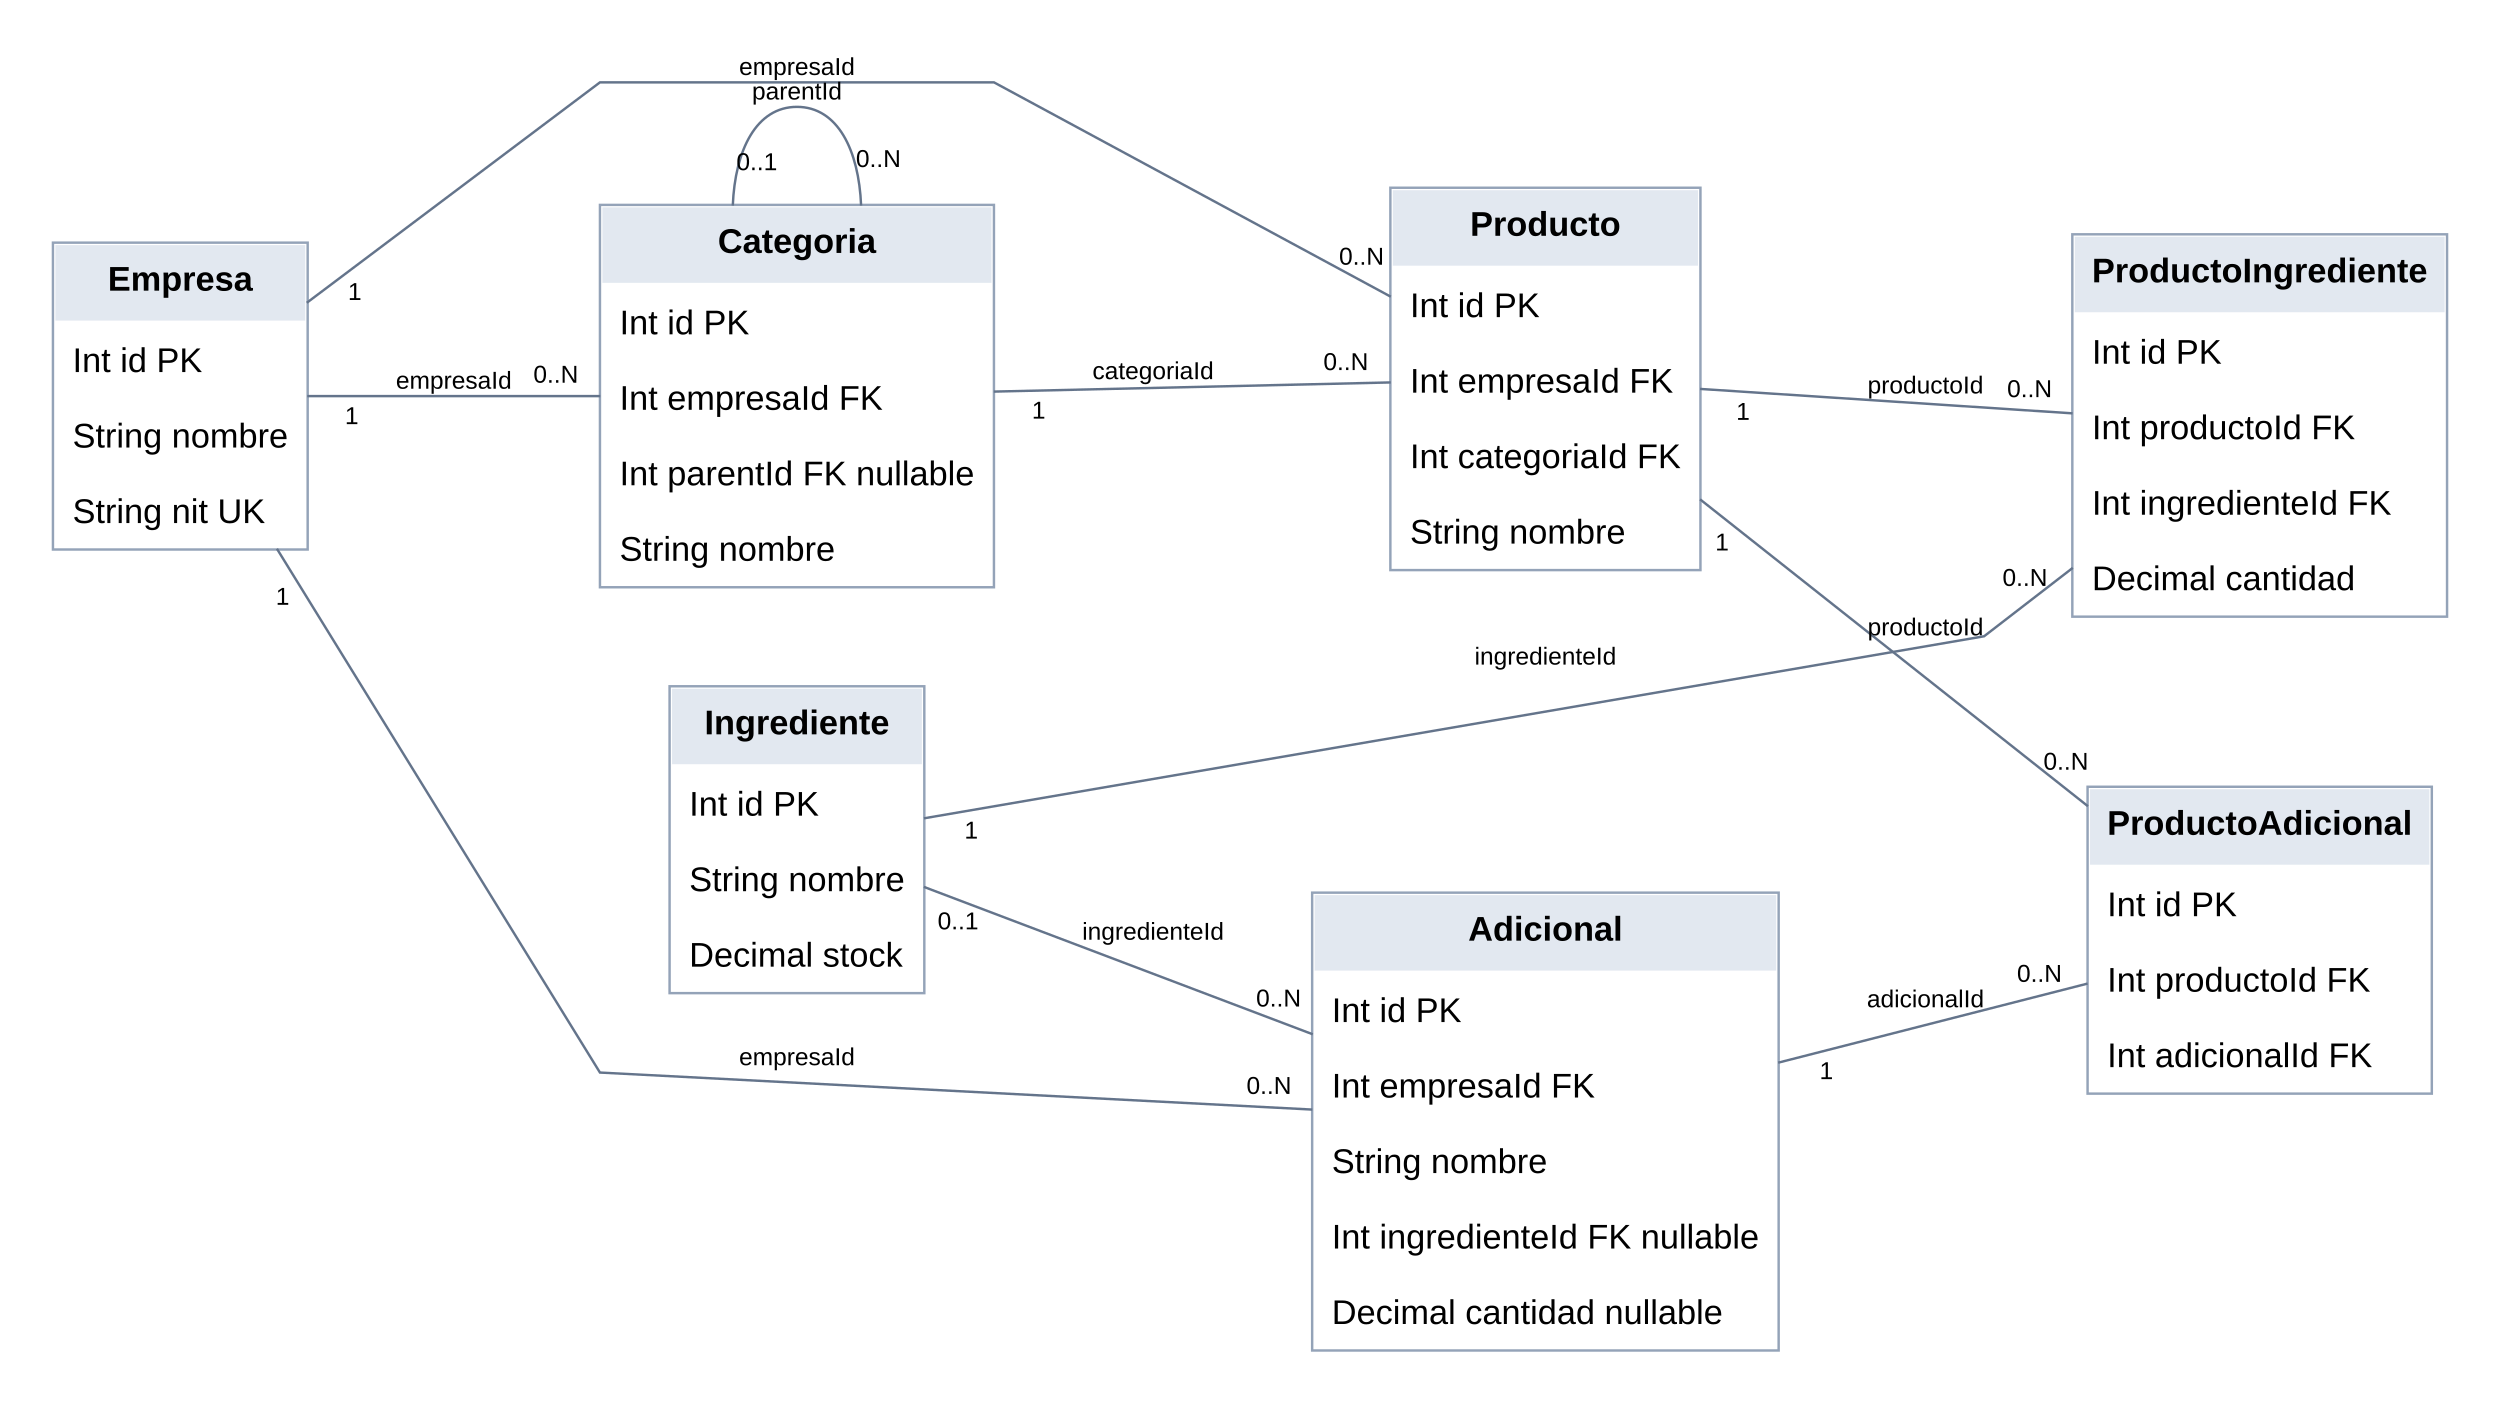
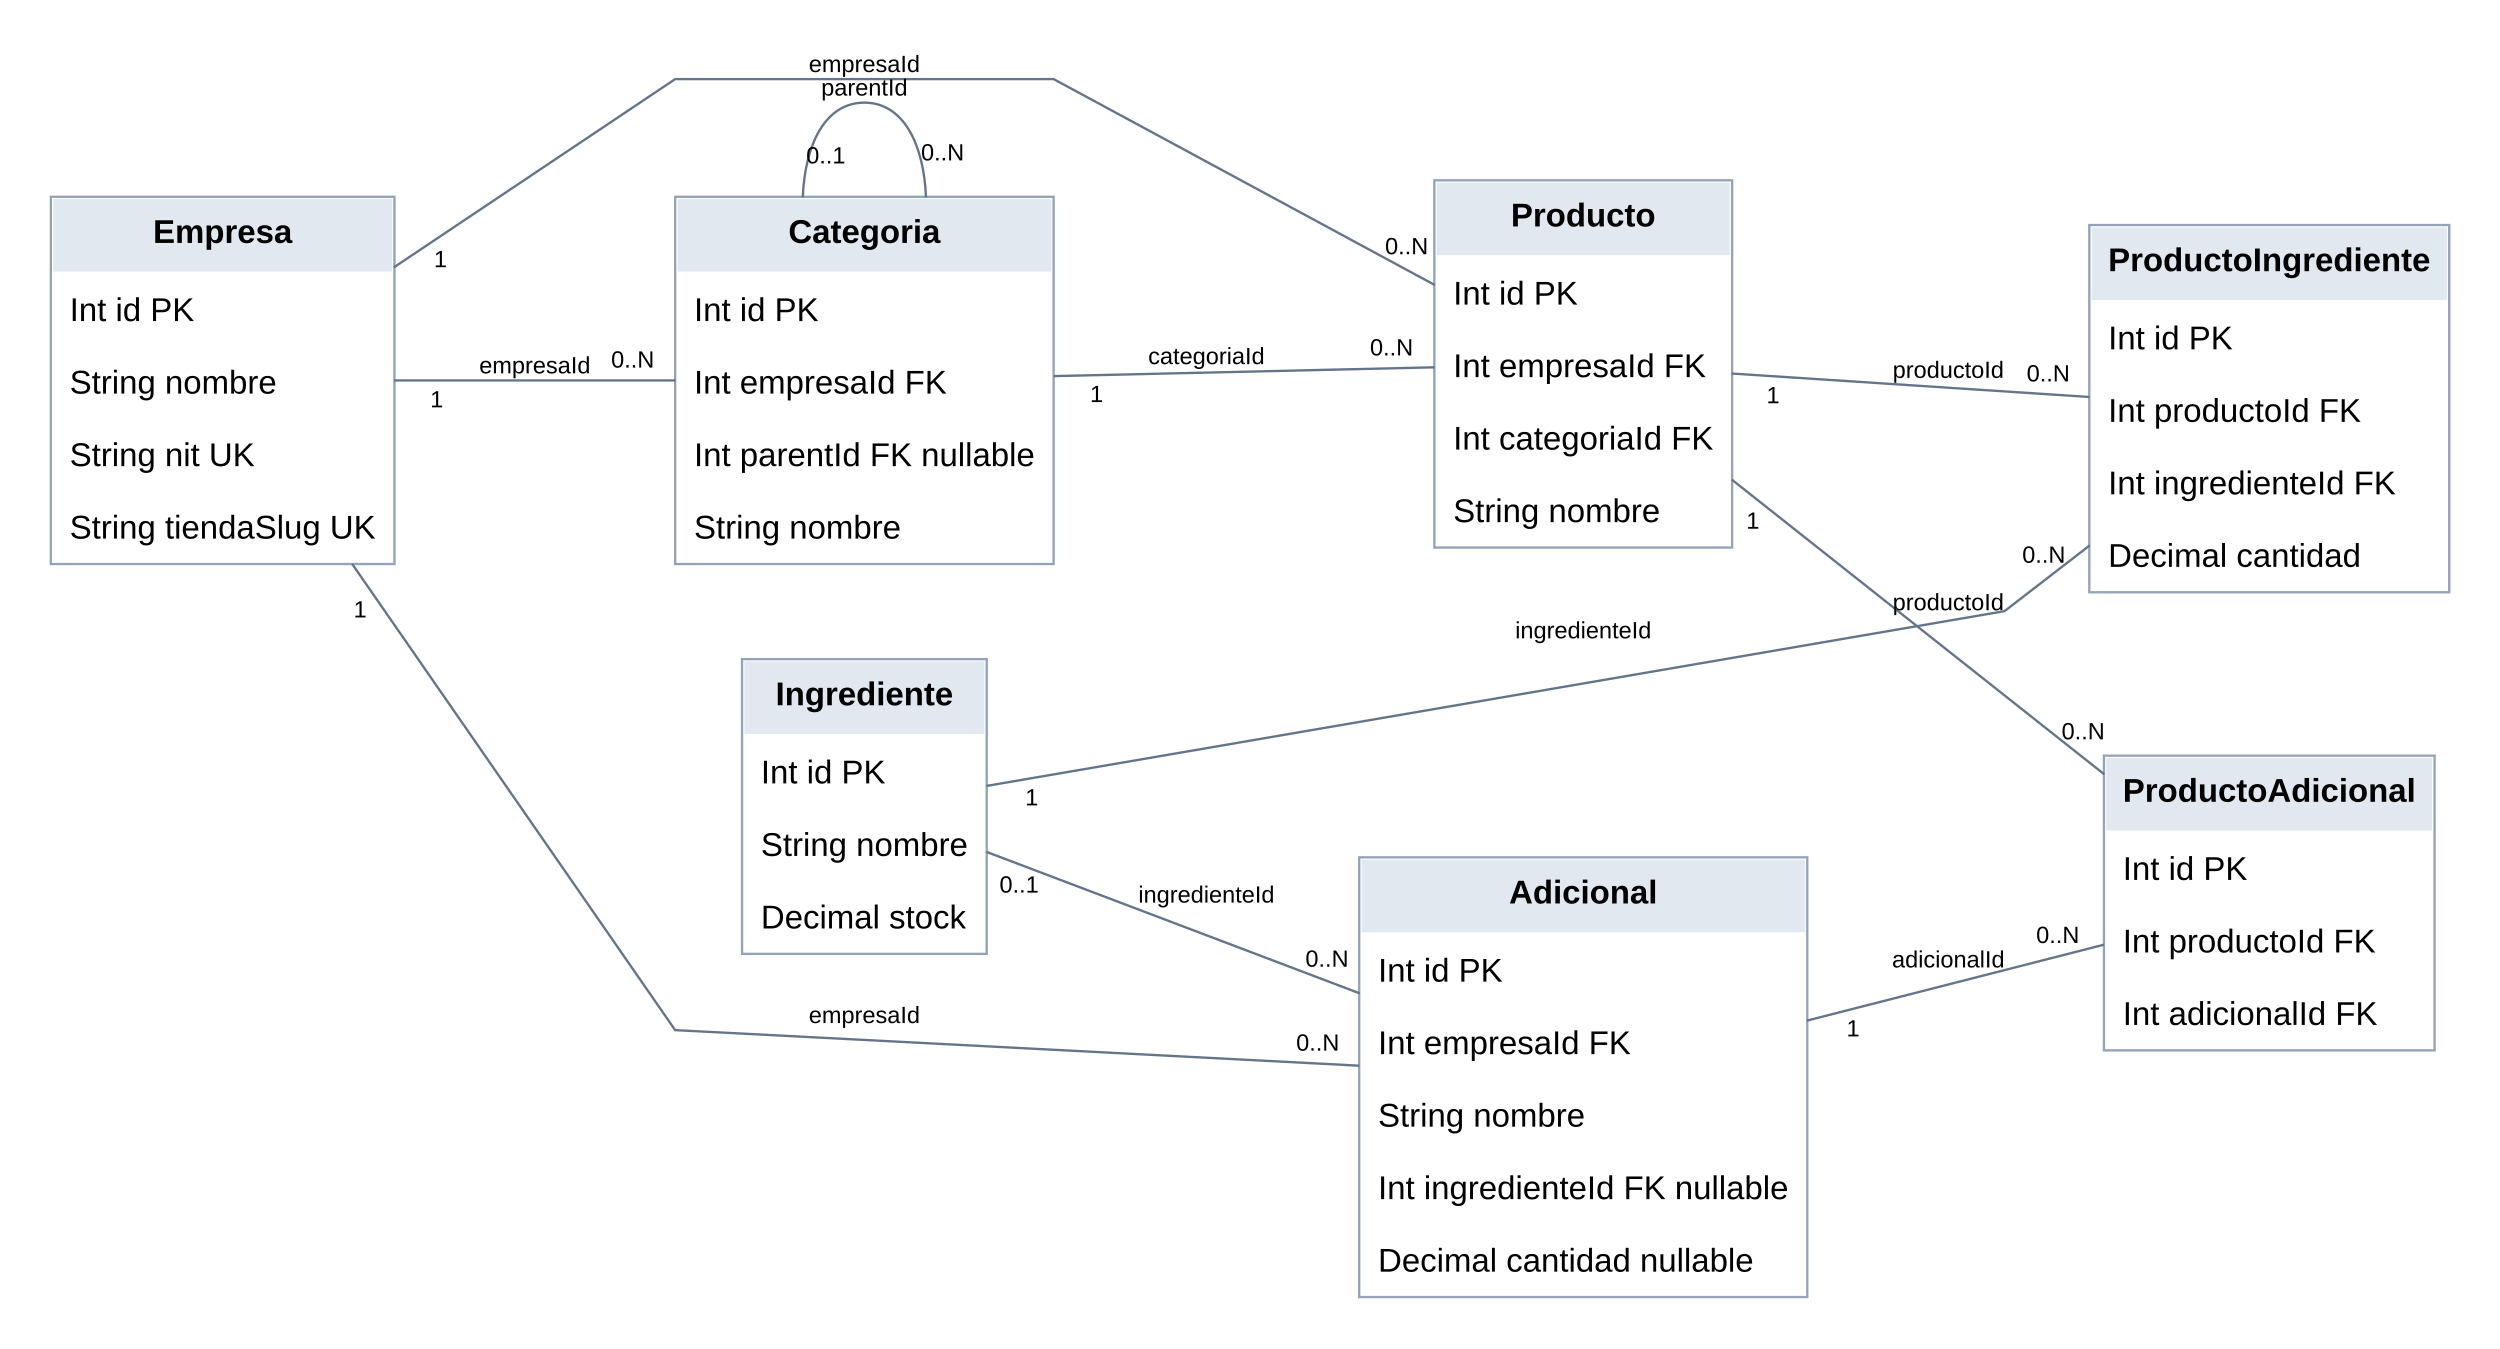
- <svg xmlns="http://www.w3.org/2000/svg" role="img" aria-label="Diagrama del proyecto" width="1020pt" height="573pt" viewBox="0.00 0.00 1020.00 573.00">
+ <svg xmlns="http://www.w3.org/2000/svg" role="img" aria-label="Diagrama del proyecto" width="1062pt" height="573pt" viewBox="0.00 0.00 1062.00 573.00">
  <g id="graph0" class="graph" transform="scale(1 1) rotate(0) translate(21.6 551)">
    <g id="node1" class="node">
-       <polygon fill="#e2e8f0" stroke="none" points="1,-420.2 1,-451 102.93,-451 102.93,-420.2 1,-420.2" />
-       <text xml:space="preserve" text-anchor="start" x="22.39" y="-432.4" font-family="Arial" font-weight="bold" font-size="14.00">Empresa</text>
-       <text xml:space="preserve" text-anchor="start" x="8" y="-399.2" font-family="Arial" font-size="14.00">Int id PK</text>
-       <text xml:space="preserve" text-anchor="start" x="8" y="-368.4" font-family="Arial" font-size="14.00">String nombre</text>
-       <text xml:space="preserve" text-anchor="start" x="8" y="-337.6" font-family="Arial" font-size="14.00">String nit UK</text>
-       <polygon fill="none" stroke="#94a3b8" points="0,-326.8 0,-452 103.93,-452 103.93,-326.8 0,-326.8" />
+       <polygon fill="#e2e8f0" stroke="none" points="1,-435.6 1,-466.4 144.96,-466.4 144.96,-435.6 1,-435.6" />
+       <text xml:space="preserve" text-anchor="start" x="43.41" y="-447.8" font-family="Arial" font-weight="bold" font-size="14.00">Empresa</text>
+       <text xml:space="preserve" text-anchor="start" x="8" y="-414.6" font-family="Arial" font-size="14.00">Int id PK</text>
+       <text xml:space="preserve" text-anchor="start" x="8" y="-383.8" font-family="Arial" font-size="14.00">String nombre</text>
+       <text xml:space="preserve" text-anchor="start" x="8" y="-353" font-family="Arial" font-size="14.00">String nit UK</text>
+       <text xml:space="preserve" text-anchor="start" x="8" y="-322.2" font-family="Arial" font-size="14.00">String tiendaSlug UK</text>
+       <polygon fill="none" stroke="#94a3b8" points="0,-311.4 0,-467.4 145.96,-467.4 145.96,-311.4 0,-311.4" />
    </g>
    <g id="node2" class="node">
-       <polygon fill="#e2e8f0" stroke="none" points="224.18,-435.6 224.18,-466.4 382.93,-466.4 382.93,-435.6 224.18,-435.6" />
-       <text xml:space="preserve" text-anchor="start" x="271.27" y="-447.8" font-family="Arial" font-weight="bold" font-size="14.00">Categoria</text>
-       <text xml:space="preserve" text-anchor="start" x="231.18" y="-414.6" font-family="Arial" font-size="14.00">Int id PK</text>
-       <text xml:space="preserve" text-anchor="start" x="231.18" y="-383.8" font-family="Arial" font-size="14.00">Int empresaId FK</text>
-       <text xml:space="preserve" text-anchor="start" x="231.18" y="-353" font-family="Arial" font-size="14.00">Int parentId FK nullable</text>
-       <text xml:space="preserve" text-anchor="start" x="231.18" y="-322.2" font-family="Arial" font-size="14.00">String nombre</text>
-       <polygon fill="none" stroke="#94a3b8" points="223.18,-311.4 223.18,-467.4 383.93,-467.4 383.93,-311.4 223.18,-311.4" />
+       <polygon fill="#e2e8f0" stroke="none" points="266.21,-435.6 266.21,-466.4 424.97,-466.4 424.97,-435.6 266.21,-435.6" />
+       <text xml:space="preserve" text-anchor="start" x="313.3" y="-447.8" font-family="Arial" font-weight="bold" font-size="14.00">Categoria</text>
+       <text xml:space="preserve" text-anchor="start" x="273.21" y="-414.6" font-family="Arial" font-size="14.00">Int id PK</text>
+       <text xml:space="preserve" text-anchor="start" x="273.21" y="-383.8" font-family="Arial" font-size="14.00">Int empresaId FK</text>
+       <text xml:space="preserve" text-anchor="start" x="273.21" y="-353" font-family="Arial" font-size="14.00">Int parentId FK nullable</text>
+       <text xml:space="preserve" text-anchor="start" x="273.21" y="-322.2" font-family="Arial" font-size="14.00">String nombre</text>
+       <polygon fill="none" stroke="#94a3b8" points="265.21,-311.4 265.21,-467.4 425.97,-467.4 425.97,-311.4 265.21,-311.4" />
    </g>
    <g id="edge1" class="edge">
-       <path fill="none" stroke="#64748b" d="M103.77,-389.4C138.12,-389.4 184.18,-389.4 223.31,-389.4" />
-       <text xml:space="preserve" text-anchor="middle" x="163.55" y="-392.4" font-family="Arial" font-size="10.00">empresaId</text>
-       <text xml:space="preserve" text-anchor="middle" x="205.18" y="-394.85" font-family="Arial" font-size="10.00">0..N</text>
-       <text xml:space="preserve" text-anchor="middle" x="121.9" y="-377.95" font-family="Arial" font-size="10.00">1</text>
+       <path fill="none" stroke="#64748b" d="M145.79,-389.4C182.59,-389.4 227.48,-389.4 265.3,-389.4" />
+       <text xml:space="preserve" text-anchor="middle" x="205.59" y="-392.4" font-family="Arial" font-size="10.00">empresaId</text>
+       <text xml:space="preserve" text-anchor="middle" x="247.17" y="-394.85" font-family="Arial" font-size="10.00">0..N</text>
+       <text xml:space="preserve" text-anchor="middle" x="163.92" y="-377.95" font-family="Arial" font-size="10.00">1</text>
    </g>
    <g id="node3" class="node">
-       <polygon fill="#e2e8f0" stroke="none" points="546.67,-442.6 546.67,-473.4 671.18,-473.4 671.18,-442.6 546.67,-442.6" />
-       <text xml:space="preserve" text-anchor="start" x="578.2" y="-454.8" font-family="Arial" font-weight="bold" font-size="14.00">Producto</text>
-       <text xml:space="preserve" text-anchor="start" x="553.67" y="-421.6" font-family="Arial" font-size="14.00">Int id PK</text>
-       <text xml:space="preserve" text-anchor="start" x="553.67" y="-390.8" font-family="Arial" font-size="14.00">Int empresaId FK</text>
-       <text xml:space="preserve" text-anchor="start" x="553.67" y="-360" font-family="Arial" font-size="14.00">Int categoriaId FK</text>
-       <text xml:space="preserve" text-anchor="start" x="553.67" y="-329.2" font-family="Arial" font-size="14.00">String nombre</text>
-       <polygon fill="none" stroke="#94a3b8" points="545.67,-318.4 545.67,-474.4 672.18,-474.4 672.18,-318.4 545.67,-318.4" />
+       <polygon fill="#e2e8f0" stroke="none" points="588.71,-442.6 588.71,-473.4 713.21,-473.4 713.21,-442.6 588.71,-442.6" />
+       <text xml:space="preserve" text-anchor="start" x="620.24" y="-454.8" font-family="Arial" font-weight="bold" font-size="14.00">Producto</text>
+       <text xml:space="preserve" text-anchor="start" x="595.71" y="-421.6" font-family="Arial" font-size="14.00">Int id PK</text>
+       <text xml:space="preserve" text-anchor="start" x="595.71" y="-390.8" font-family="Arial" font-size="14.00">Int empresaId FK</text>
+       <text xml:space="preserve" text-anchor="start" x="595.71" y="-360" font-family="Arial" font-size="14.00">Int categoriaId FK</text>
+       <text xml:space="preserve" text-anchor="start" x="595.71" y="-329.2" font-family="Arial" font-size="14.00">String nombre</text>
+       <polygon fill="none" stroke="#94a3b8" points="587.71,-318.4 587.71,-474.4 714.21,-474.4 714.21,-318.4 587.71,-318.4" />
    </g>
    <g id="edge3" class="edge">
-       <path fill="none" stroke="#64748b" d="M103.57,-427.46C153.75,-465.19 223.18,-517.4 223.18,-517.4 223.18,-517.4 383.93,-517.4 383.93,-517.4 383.93,-517.4 479.54,-465.75 545.83,-429.94" />
-       <text xml:space="preserve" text-anchor="middle" x="303.56" y="-520.4" font-family="Arial" font-size="10.00">empresaId</text>
-       <text xml:space="preserve" text-anchor="middle" x="533.9" y="-443" font-family="Arial" font-size="10.00">0..N</text>
-       <text xml:space="preserve" text-anchor="middle" x="123.14" y="-428.6" font-family="Arial" font-size="10.00">1</text>
+       <path fill="none" stroke="#64748b" d="M145.73,-437.43C199.99,-473.75 265.21,-517.4 265.21,-517.4 265.21,-517.4 425.97,-517.4 425.97,-517.4 425.97,-517.4 521.57,-465.75 587.86,-429.94" />
+       <text xml:space="preserve" text-anchor="middle" x="345.59" y="-520.4" font-family="Arial" font-size="10.00">empresaId</text>
+       <text xml:space="preserve" text-anchor="middle" x="575.93" y="-443" font-family="Arial" font-size="10.00">0..N</text>
+       <text xml:space="preserve" text-anchor="middle" x="165.5" y="-437.49" font-family="Arial" font-size="10.00">1</text>
    </g>
    <g id="node6" class="node">
-       <polygon fill="#e2e8f0" stroke="none" points="514.76,-155 514.76,-185.8 703.09,-185.8 703.09,-155 514.76,-155" />
-       <text xml:space="preserve" text-anchor="start" x="577.42" y="-167.2" font-family="Arial" font-weight="bold" font-size="14.00">Adicional</text>
-       <text xml:space="preserve" text-anchor="start" x="521.76" y="-134" font-family="Arial" font-size="14.00">Int id PK</text>
-       <text xml:space="preserve" text-anchor="start" x="521.76" y="-103.2" font-family="Arial" font-size="14.00">Int empresaId FK</text>
-       <text xml:space="preserve" text-anchor="start" x="521.76" y="-72.4" font-family="Arial" font-size="14.00">String nombre</text>
-       <text xml:space="preserve" text-anchor="start" x="521.76" y="-41.6" font-family="Arial" font-size="14.00">Int ingredienteId FK nullable</text>
-       <text xml:space="preserve" text-anchor="start" x="521.76" y="-10.8" font-family="Arial" font-size="14.00">Decimal cantidad nullable</text>
-       <polygon fill="none" stroke="#94a3b8" points="513.76,0 513.76,-186.8 704.09,-186.8 704.09,0 513.76,0" />
+       <polygon fill="#e2e8f0" stroke="none" points="556.79,-155 556.79,-185.8 745.13,-185.8 745.13,-155 556.79,-155" />
+       <text xml:space="preserve" text-anchor="start" x="619.46" y="-167.2" font-family="Arial" font-weight="bold" font-size="14.00">Adicional</text>
+       <text xml:space="preserve" text-anchor="start" x="563.79" y="-134" font-family="Arial" font-size="14.00">Int id PK</text>
+       <text xml:space="preserve" text-anchor="start" x="563.79" y="-103.2" font-family="Arial" font-size="14.00">Int empresaId FK</text>
+       <text xml:space="preserve" text-anchor="start" x="563.79" y="-72.4" font-family="Arial" font-size="14.00">String nombre</text>
+       <text xml:space="preserve" text-anchor="start" x="563.79" y="-41.6" font-family="Arial" font-size="14.00">Int ingredienteId FK nullable</text>
+       <text xml:space="preserve" text-anchor="start" x="563.79" y="-10.8" font-family="Arial" font-size="14.00">Decimal cantidad nullable</text>
+       <polygon fill="none" stroke="#94a3b8" points="555.79,0 555.79,-186.8 746.13,-186.8 746.13,0 555.79,0" />
    </g>
    <g id="edge7" class="edge">
-       <path fill="none" stroke="#64748b" d="M91.38,-327.12C141.58,-245.71 223.18,-113.4 223.18,-113.4 223.18,-113.4 399.9,-104.21 513.81,-98.29" />
-       <text xml:space="preserve" text-anchor="middle" x="303.56" y="-116.4" font-family="Arial" font-size="10.00">empresaId</text>
-       <text xml:space="preserve" text-anchor="middle" x="496.14" y="-104.67" font-family="Arial" font-size="10.00">0..N</text>
-       <text xml:space="preserve" text-anchor="middle" x="93.7" y="-304.25" font-family="Arial" font-size="10.00">1</text>
+       <path fill="none" stroke="#64748b" d="M128.01,-311.42C184.56,-229.8 265.21,-113.4 265.21,-113.4 265.21,-113.4 441.94,-104.21 555.84,-98.29" />
+       <text xml:space="preserve" text-anchor="middle" x="345.59" y="-116.4" font-family="Arial" font-size="10.00">empresaId</text>
+       <text xml:space="preserve" text-anchor="middle" x="538.18" y="-104.67" font-family="Arial" font-size="10.00">0..N</text>
+       <text xml:space="preserve" text-anchor="middle" x="131.39" y="-288.7" font-family="Arial" font-size="10.00">1</text>
    </g>
    <g id="edge2" class="edge">
-       <path fill="none" stroke="#64748b" d="M277.38,-467.14C278.29,-489.83 287.01,-507.4 303.56,-507.4 320.1,-507.4 328.82,-489.83 329.73,-467.14" />
-       <text xml:space="preserve" text-anchor="middle" x="303.56" y="-510.4" font-family="Arial" font-size="10.00">parentId</text>
-       <text xml:space="preserve" text-anchor="middle" x="336.78" y="-482.85" font-family="Arial" font-size="10.00">0..N</text>
-       <text xml:space="preserve" text-anchor="middle" x="287.19" y="-481.57" font-family="Arial" font-size="10.00">0..1</text>
+       <path fill="none" stroke="#64748b" d="M319.42,-467.14C320.32,-489.83 329.05,-507.4 345.59,-507.4 362.13,-507.4 370.86,-489.83 371.76,-467.14" />
+       <text xml:space="preserve" text-anchor="middle" x="345.59" y="-510.4" font-family="Arial" font-size="10.00">parentId</text>
+       <text xml:space="preserve" text-anchor="middle" x="378.81" y="-482.85" font-family="Arial" font-size="10.00">0..N</text>
+       <text xml:space="preserve" text-anchor="middle" x="329.22" y="-481.57" font-family="Arial" font-size="10.00">0..1</text>
    </g>
    <g id="edge4" class="edge">
-       <path fill="none" stroke="#64748b" d="M383.87,-391.23C434.43,-392.4 499,-393.89 545.82,-394.97" />
-       <text xml:space="preserve" text-anchor="middle" x="448.85" y="-396.32" font-family="Arial" font-size="10.00">categoriaId</text>
-       <text xml:space="preserve" text-anchor="middle" x="527.51" y="-400" font-family="Arial" font-size="10.00">0..N</text>
-       <text xml:space="preserve" text-anchor="middle" x="402.18" y="-380.2" font-family="Arial" font-size="10.00">1</text>
+       <path fill="none" stroke="#64748b" d="M425.9,-391.23C476.46,-392.4 541.03,-393.89 587.86,-394.97" />
+       <text xml:space="preserve" text-anchor="middle" x="490.88" y="-396.32" font-family="Arial" font-size="10.00">categoriaId</text>
+       <text xml:space="preserve" text-anchor="middle" x="569.54" y="-400" font-family="Arial" font-size="10.00">0..N</text>
+       <text xml:space="preserve" text-anchor="middle" x="444.22" y="-380.2" font-family="Arial" font-size="10.00">1</text>
    </g>
    <g id="node5" class="node">
-       <polygon fill="#e2e8f0" stroke="none" points="824.91,-423.6 824.91,-454.4 975.8,-454.4 975.8,-423.6 824.91,-423.6" />
-       <text xml:space="preserve" text-anchor="start" x="831.91" y="-435.8" font-family="Arial" font-weight="bold" font-size="14.00">ProductoIngrediente</text>
-       <text xml:space="preserve" text-anchor="start" x="831.91" y="-402.6" font-family="Arial" font-size="14.00">Int id PK</text>
-       <text xml:space="preserve" text-anchor="start" x="831.91" y="-371.8" font-family="Arial" font-size="14.00">Int productoId FK</text>
-       <text xml:space="preserve" text-anchor="start" x="831.91" y="-341" font-family="Arial" font-size="14.00">Int ingredienteId FK</text>
-       <text xml:space="preserve" text-anchor="start" x="831.91" y="-310.2" font-family="Arial" font-size="14.00">Decimal cantidad</text>
-       <polygon fill="none" stroke="#94a3b8" points="823.91,-299.4 823.91,-455.4 976.8,-455.4 976.8,-299.4 823.91,-299.4" />
+       <polygon fill="#e2e8f0" stroke="none" points="866.94,-423.6 866.94,-454.4 1017.84,-454.4 1017.84,-423.6 866.94,-423.6" />
+       <text xml:space="preserve" text-anchor="start" x="873.94" y="-435.8" font-family="Arial" font-weight="bold" font-size="14.00">ProductoIngrediente</text>
+       <text xml:space="preserve" text-anchor="start" x="873.94" y="-402.6" font-family="Arial" font-size="14.00">Int id PK</text>
+       <text xml:space="preserve" text-anchor="start" x="873.94" y="-371.8" font-family="Arial" font-size="14.00">Int productoId FK</text>
+       <text xml:space="preserve" text-anchor="start" x="873.94" y="-341" font-family="Arial" font-size="14.00">Int ingredienteId FK</text>
+       <text xml:space="preserve" text-anchor="start" x="873.94" y="-310.2" font-family="Arial" font-size="14.00">Decimal cantidad</text>
+       <polygon fill="none" stroke="#94a3b8" points="865.94,-299.4 865.94,-455.4 1018.84,-455.4 1018.84,-299.4 865.94,-299.4" />
    </g>
    <g id="edge5" class="edge">
-       <path fill="none" stroke="#64748b" d="M672.02,-392.32C716.53,-389.4 776.73,-385.45 824,-382.35" />
-       <text xml:space="preserve" text-anchor="middle" x="764" y="-390.47" font-family="Arial" font-size="10.00">productoId</text>
-       <text xml:space="preserve" text-anchor="middle" x="806.47" y="-388.97" font-family="Arial" font-size="10.00">0..N</text>
-       <text xml:space="preserve" text-anchor="middle" x="689.55" y="-379.7" font-family="Arial" font-size="10.00">1</text>
+       <path fill="none" stroke="#64748b" d="M714.05,-392.32C758.56,-389.4 818.77,-385.45 866.04,-382.35" />
+       <text xml:space="preserve" text-anchor="middle" x="806.03" y="-390.47" font-family="Arial" font-size="10.00">productoId</text>
+       <text xml:space="preserve" text-anchor="middle" x="848.5" y="-388.97" font-family="Arial" font-size="10.00">0..N</text>
+       <text xml:space="preserve" text-anchor="middle" x="731.58" y="-379.7" font-family="Arial" font-size="10.00">1</text>
    </g>
    <g id="node7" class="node">
-       <polygon fill="#e2e8f0" stroke="none" points="831.13,-198.2 831.13,-229 969.58,-229 969.58,-198.2 831.13,-198.2" />
-       <text xml:space="preserve" text-anchor="start" x="838.13" y="-210.4" font-family="Arial" font-weight="bold" font-size="14.00">ProductoAdicional</text>
-       <text xml:space="preserve" text-anchor="start" x="838.13" y="-177.2" font-family="Arial" font-size="14.00">Int id PK</text>
-       <text xml:space="preserve" text-anchor="start" x="838.13" y="-146.4" font-family="Arial" font-size="14.00">Int productoId FK</text>
-       <text xml:space="preserve" text-anchor="start" x="838.13" y="-115.6" font-family="Arial" font-size="14.00">Int adicionalId FK</text>
-       <polygon fill="none" stroke="#94a3b8" points="830.13,-104.8 830.13,-230 970.58,-230 970.58,-104.8 830.13,-104.8" />
+       <polygon fill="#e2e8f0" stroke="none" points="873.16,-198.2 873.16,-229 1011.61,-229 1011.61,-198.2 873.16,-198.2" />
+       <text xml:space="preserve" text-anchor="start" x="880.16" y="-210.4" font-family="Arial" font-weight="bold" font-size="14.00">ProductoAdicional</text>
+       <text xml:space="preserve" text-anchor="start" x="880.16" y="-177.2" font-family="Arial" font-size="14.00">Int id PK</text>
+       <text xml:space="preserve" text-anchor="start" x="880.16" y="-146.4" font-family="Arial" font-size="14.00">Int productoId FK</text>
+       <text xml:space="preserve" text-anchor="start" x="880.16" y="-115.6" font-family="Arial" font-size="14.00">Int adicionalId FK</text>
+       <polygon fill="none" stroke="#94a3b8" points="872.16,-104.8 872.16,-230 1012.61,-230 1012.61,-104.8 872.16,-104.8" />
    </g>
    <g id="edge9" class="edge">
-       <path fill="none" stroke="#64748b" d="M672.02,-347.27C718.52,-310.48 782.15,-260.13 830.27,-222.06" />
-       <text xml:space="preserve" text-anchor="middle" x="764" y="-291.77" font-family="Arial" font-size="10.00">productoId</text>
-       <text xml:space="preserve" text-anchor="middle" x="821.3" y="-236.94" font-family="Arial" font-size="10.00">0..N</text>
-       <text xml:space="preserve" text-anchor="middle" x="680.99" y="-326.4" font-family="Arial" font-size="10.00">1</text>
+       <path fill="none" stroke="#64748b" d="M714.05,-347.27C760.56,-310.48 824.19,-260.13 872.3,-222.06" />
+       <text xml:space="preserve" text-anchor="middle" x="806.03" y="-291.77" font-family="Arial" font-size="10.00">productoId</text>
+       <text xml:space="preserve" text-anchor="middle" x="863.33" y="-236.94" font-family="Arial" font-size="10.00">0..N</text>
+       <text xml:space="preserve" text-anchor="middle" x="723.02" y="-326.4" font-family="Arial" font-size="10.00">1</text>
    </g>
    <g id="node4" class="node">
-       <polygon fill="#e2e8f0" stroke="none" points="252.59,-239.2 252.59,-270 354.52,-270 354.52,-239.2 252.59,-239.2" />
-       <text xml:space="preserve" text-anchor="start" x="265.83" y="-251.4" font-family="Arial" font-weight="bold" font-size="14.00">Ingrediente</text>
-       <text xml:space="preserve" text-anchor="start" x="259.59" y="-218.2" font-family="Arial" font-size="14.00">Int id PK</text>
-       <text xml:space="preserve" text-anchor="start" x="259.59" y="-187.4" font-family="Arial" font-size="14.00">String nombre</text>
-       <text xml:space="preserve" text-anchor="start" x="259.59" y="-156.6" font-family="Arial" font-size="14.00">Decimal stock</text>
-       <polygon fill="none" stroke="#94a3b8" points="251.59,-145.8 251.59,-271 355.52,-271 355.52,-145.8 251.59,-145.8" />
+       <polygon fill="#e2e8f0" stroke="none" points="294.62,-239.2 294.62,-270 396.56,-270 396.56,-239.2 294.62,-239.2" />
+       <text xml:space="preserve" text-anchor="start" x="307.86" y="-251.4" font-family="Arial" font-weight="bold" font-size="14.00">Ingrediente</text>
+       <text xml:space="preserve" text-anchor="start" x="301.62" y="-218.2" font-family="Arial" font-size="14.00">Int id PK</text>
+       <text xml:space="preserve" text-anchor="start" x="301.62" y="-187.4" font-family="Arial" font-size="14.00">String nombre</text>
+       <text xml:space="preserve" text-anchor="start" x="301.62" y="-156.6" font-family="Arial" font-size="14.00">Decimal stock</text>
+       <polygon fill="none" stroke="#94a3b8" points="293.62,-145.8 293.62,-271 397.56,-271 397.56,-145.8 293.62,-145.8" />
    </g>
    <g id="edge6" class="edge">
-       <path fill="none" stroke="#64748b" d="M355.37,-217.13C479.47,-238.44 787.91,-291.4 787.91,-291.4 787.91,-291.4 804.07,-303.87 824.09,-319.32" />
-       <text xml:space="preserve" text-anchor="middle" x="608.93" y="-279.84" font-family="Arial" font-size="10.00">ingredienteId</text>
-       <text xml:space="preserve" text-anchor="middle" x="804.58" y="-311.94" font-family="Arial" font-size="10.00">0..N</text>
-       <text xml:space="preserve" text-anchor="middle" x="374.66" y="-208.86" font-family="Arial" font-size="10.00">1</text>
+       <path fill="none" stroke="#64748b" d="M397.4,-217.13C521.5,-238.44 829.94,-291.4 829.94,-291.4 829.94,-291.4 846.11,-303.87 866.12,-319.32" />
+       <text xml:space="preserve" text-anchor="middle" x="650.96" y="-279.84" font-family="Arial" font-size="10.00">ingredienteId</text>
+       <text xml:space="preserve" text-anchor="middle" x="846.61" y="-311.94" font-family="Arial" font-size="10.00">0..N</text>
+       <text xml:space="preserve" text-anchor="middle" x="416.7" y="-208.86" font-family="Arial" font-size="10.00">1</text>
    </g>
    <g id="edge8" class="edge">
-       <path fill="none" stroke="#64748b" d="M355.33,-189.15C398.51,-172.78 461.66,-148.84 514.01,-129" />
-       <text xml:space="preserve" text-anchor="middle" x="448.85" y="-167.58" font-family="Arial" font-size="10.00">ingredienteId</text>
-       <text xml:space="preserve" text-anchor="middle" x="500.06" y="-140.33" font-family="Arial" font-size="10.00">0..N</text>
-       <text xml:space="preserve" text-anchor="middle" x="369.29" y="-171.82" font-family="Arial" font-size="10.00">0..1</text>
+       <path fill="none" stroke="#64748b" d="M397.37,-189.15C440.55,-172.78 503.7,-148.84 556.05,-129" />
+       <text xml:space="preserve" text-anchor="middle" x="490.88" y="-167.58" font-family="Arial" font-size="10.00">ingredienteId</text>
+       <text xml:space="preserve" text-anchor="middle" x="542.1" y="-140.33" font-family="Arial" font-size="10.00">0..N</text>
+       <text xml:space="preserve" text-anchor="middle" x="411.32" y="-171.82" font-family="Arial" font-size="10.00">0..1</text>
    </g>
    <g id="edge10" class="edge">
-       <path fill="none" stroke="#64748b" d="M703.89,-117.43C744.99,-127.93 792.35,-140.04 830.15,-149.71" />
-       <text xml:space="preserve" text-anchor="middle" x="764" y="-140.03" font-family="Arial" font-size="10.00">adicionalId</text>
-       <text xml:space="preserve" text-anchor="middle" x="810.5" y="-150.41" font-family="Arial" font-size="10.00">0..N</text>
-       <text xml:space="preserve" text-anchor="middle" x="723.55" y="-110.73" font-family="Arial" font-size="10.00">1</text>
+       <path fill="none" stroke="#64748b" d="M745.93,-117.43C787.03,-127.93 834.38,-140.04 872.19,-149.71" />
+       <text xml:space="preserve" text-anchor="middle" x="806.03" y="-140.03" font-family="Arial" font-size="10.00">adicionalId</text>
+       <text xml:space="preserve" text-anchor="middle" x="852.53" y="-150.41" font-family="Arial" font-size="10.00">0..N</text>
+       <text xml:space="preserve" text-anchor="middle" x="765.58" y="-110.73" font-family="Arial" font-size="10.00">1</text>
    </g>
  </g>
</svg>
